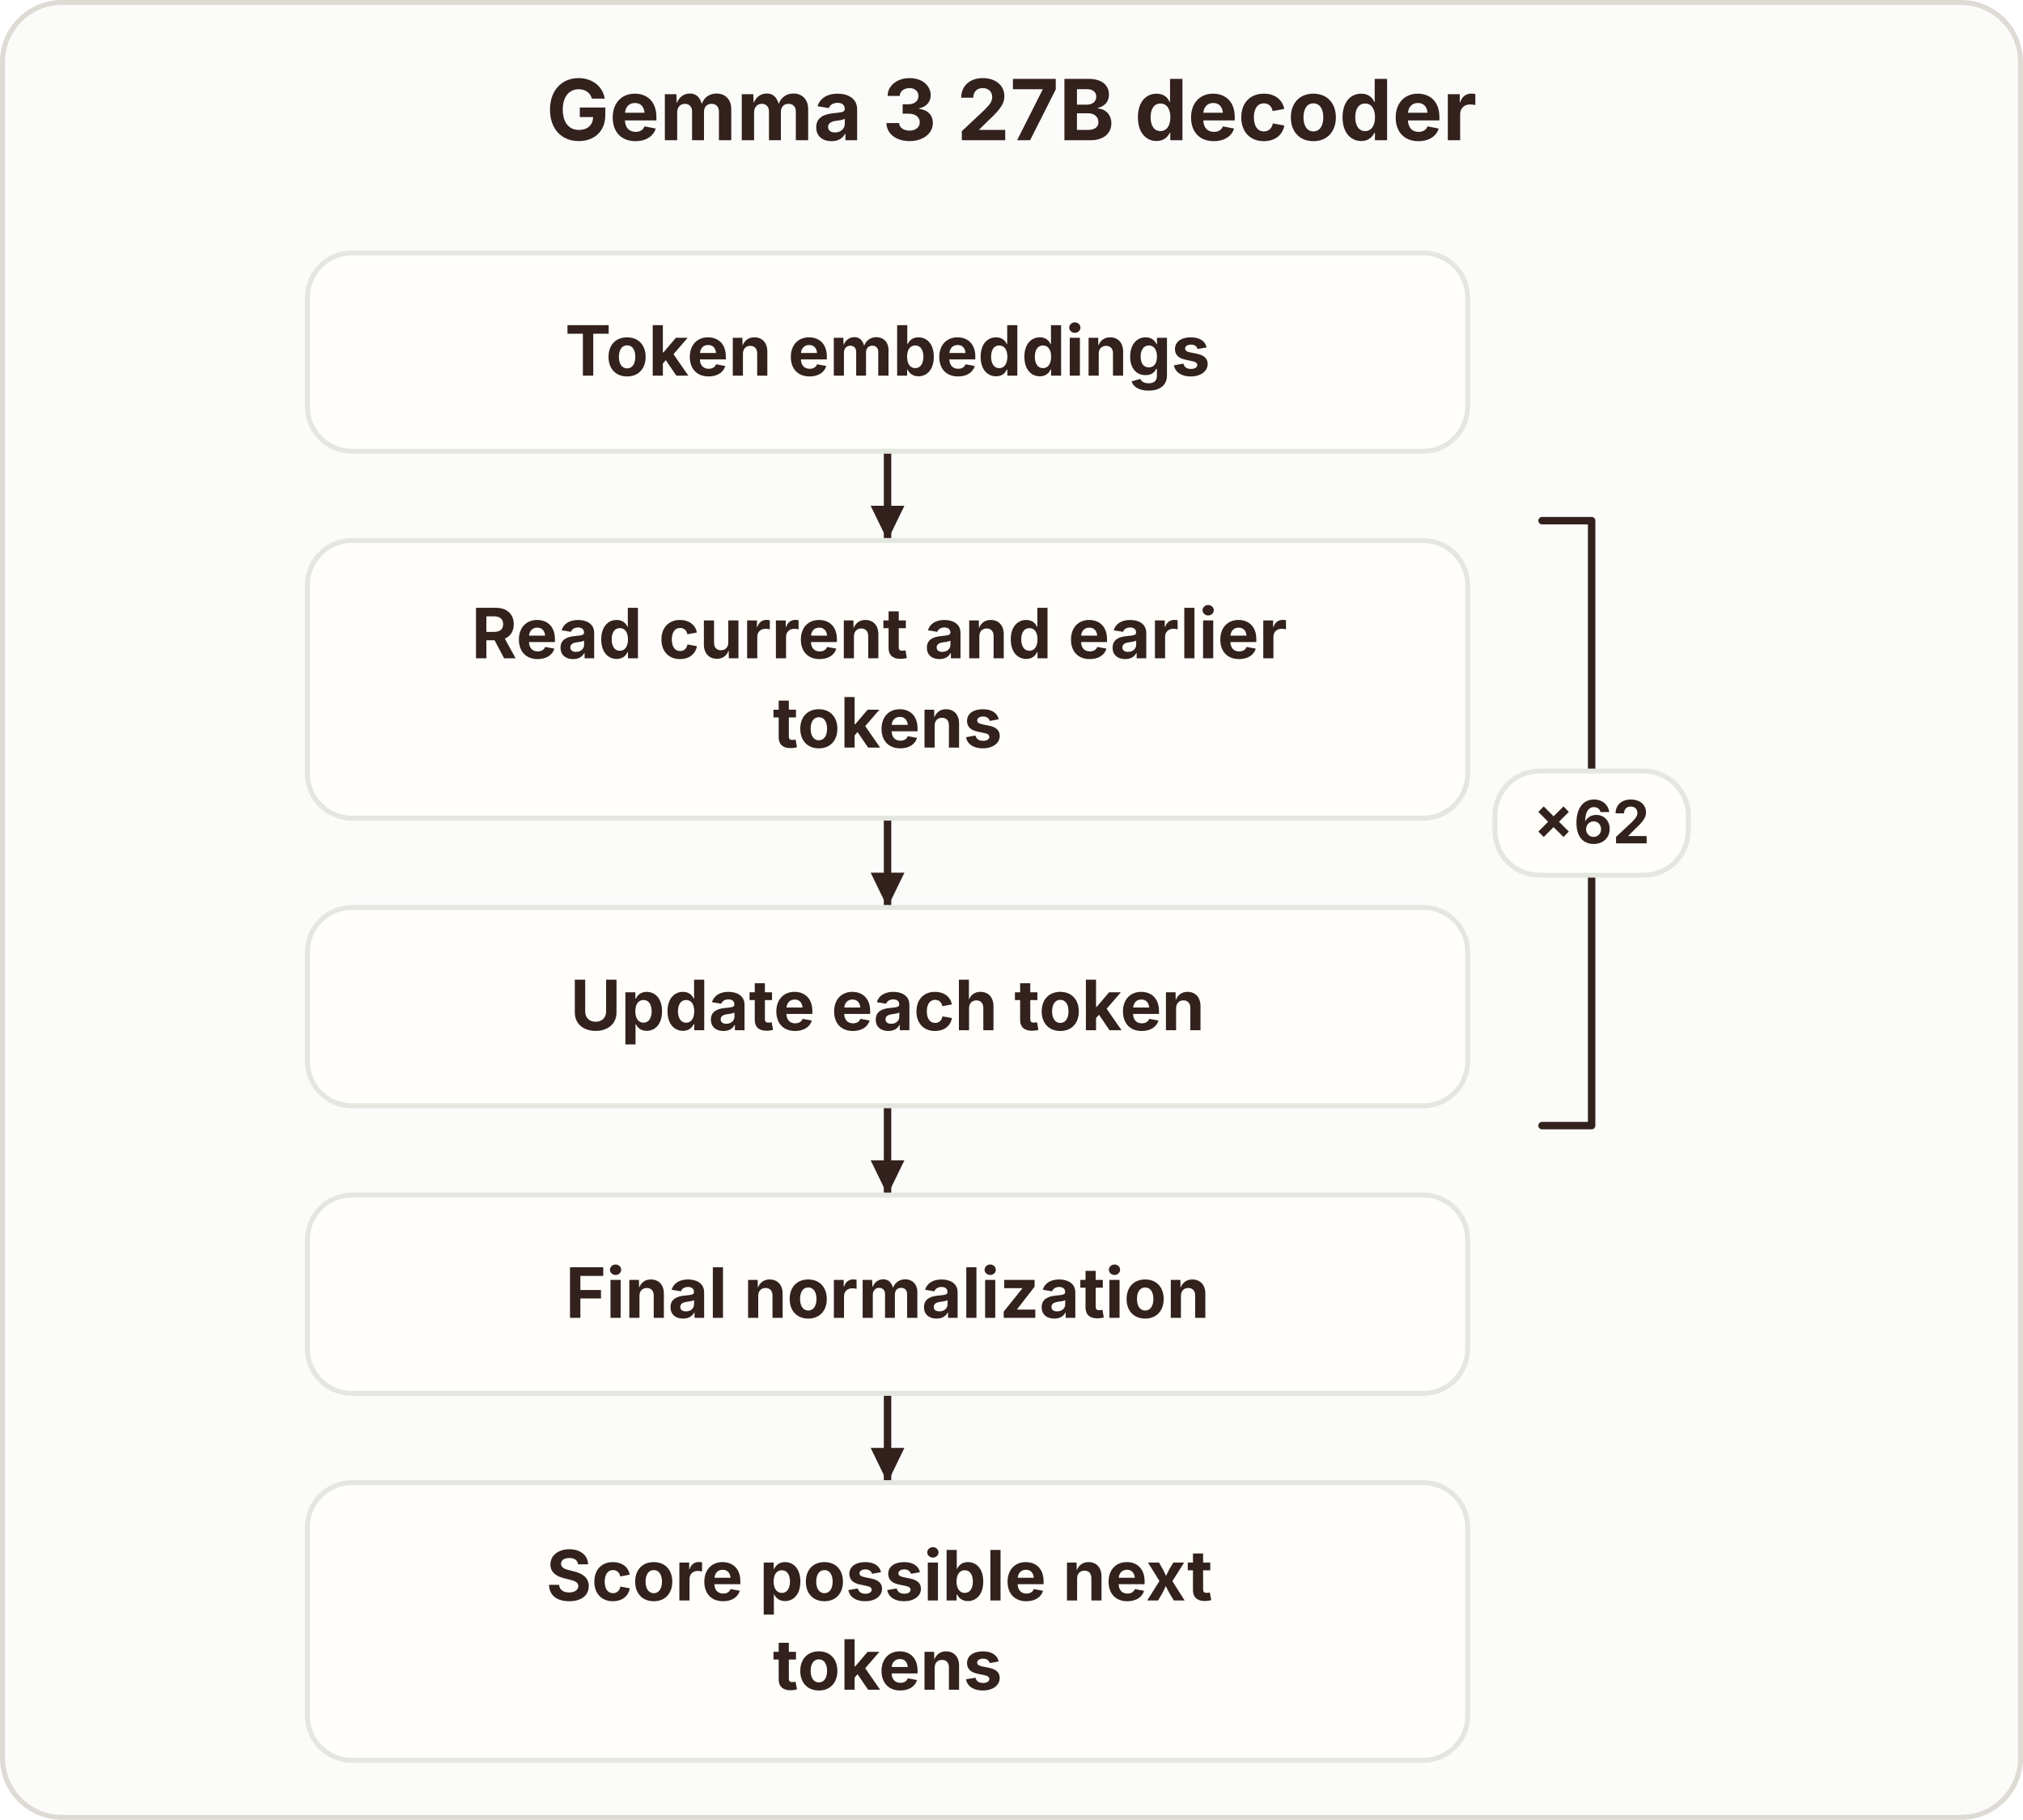
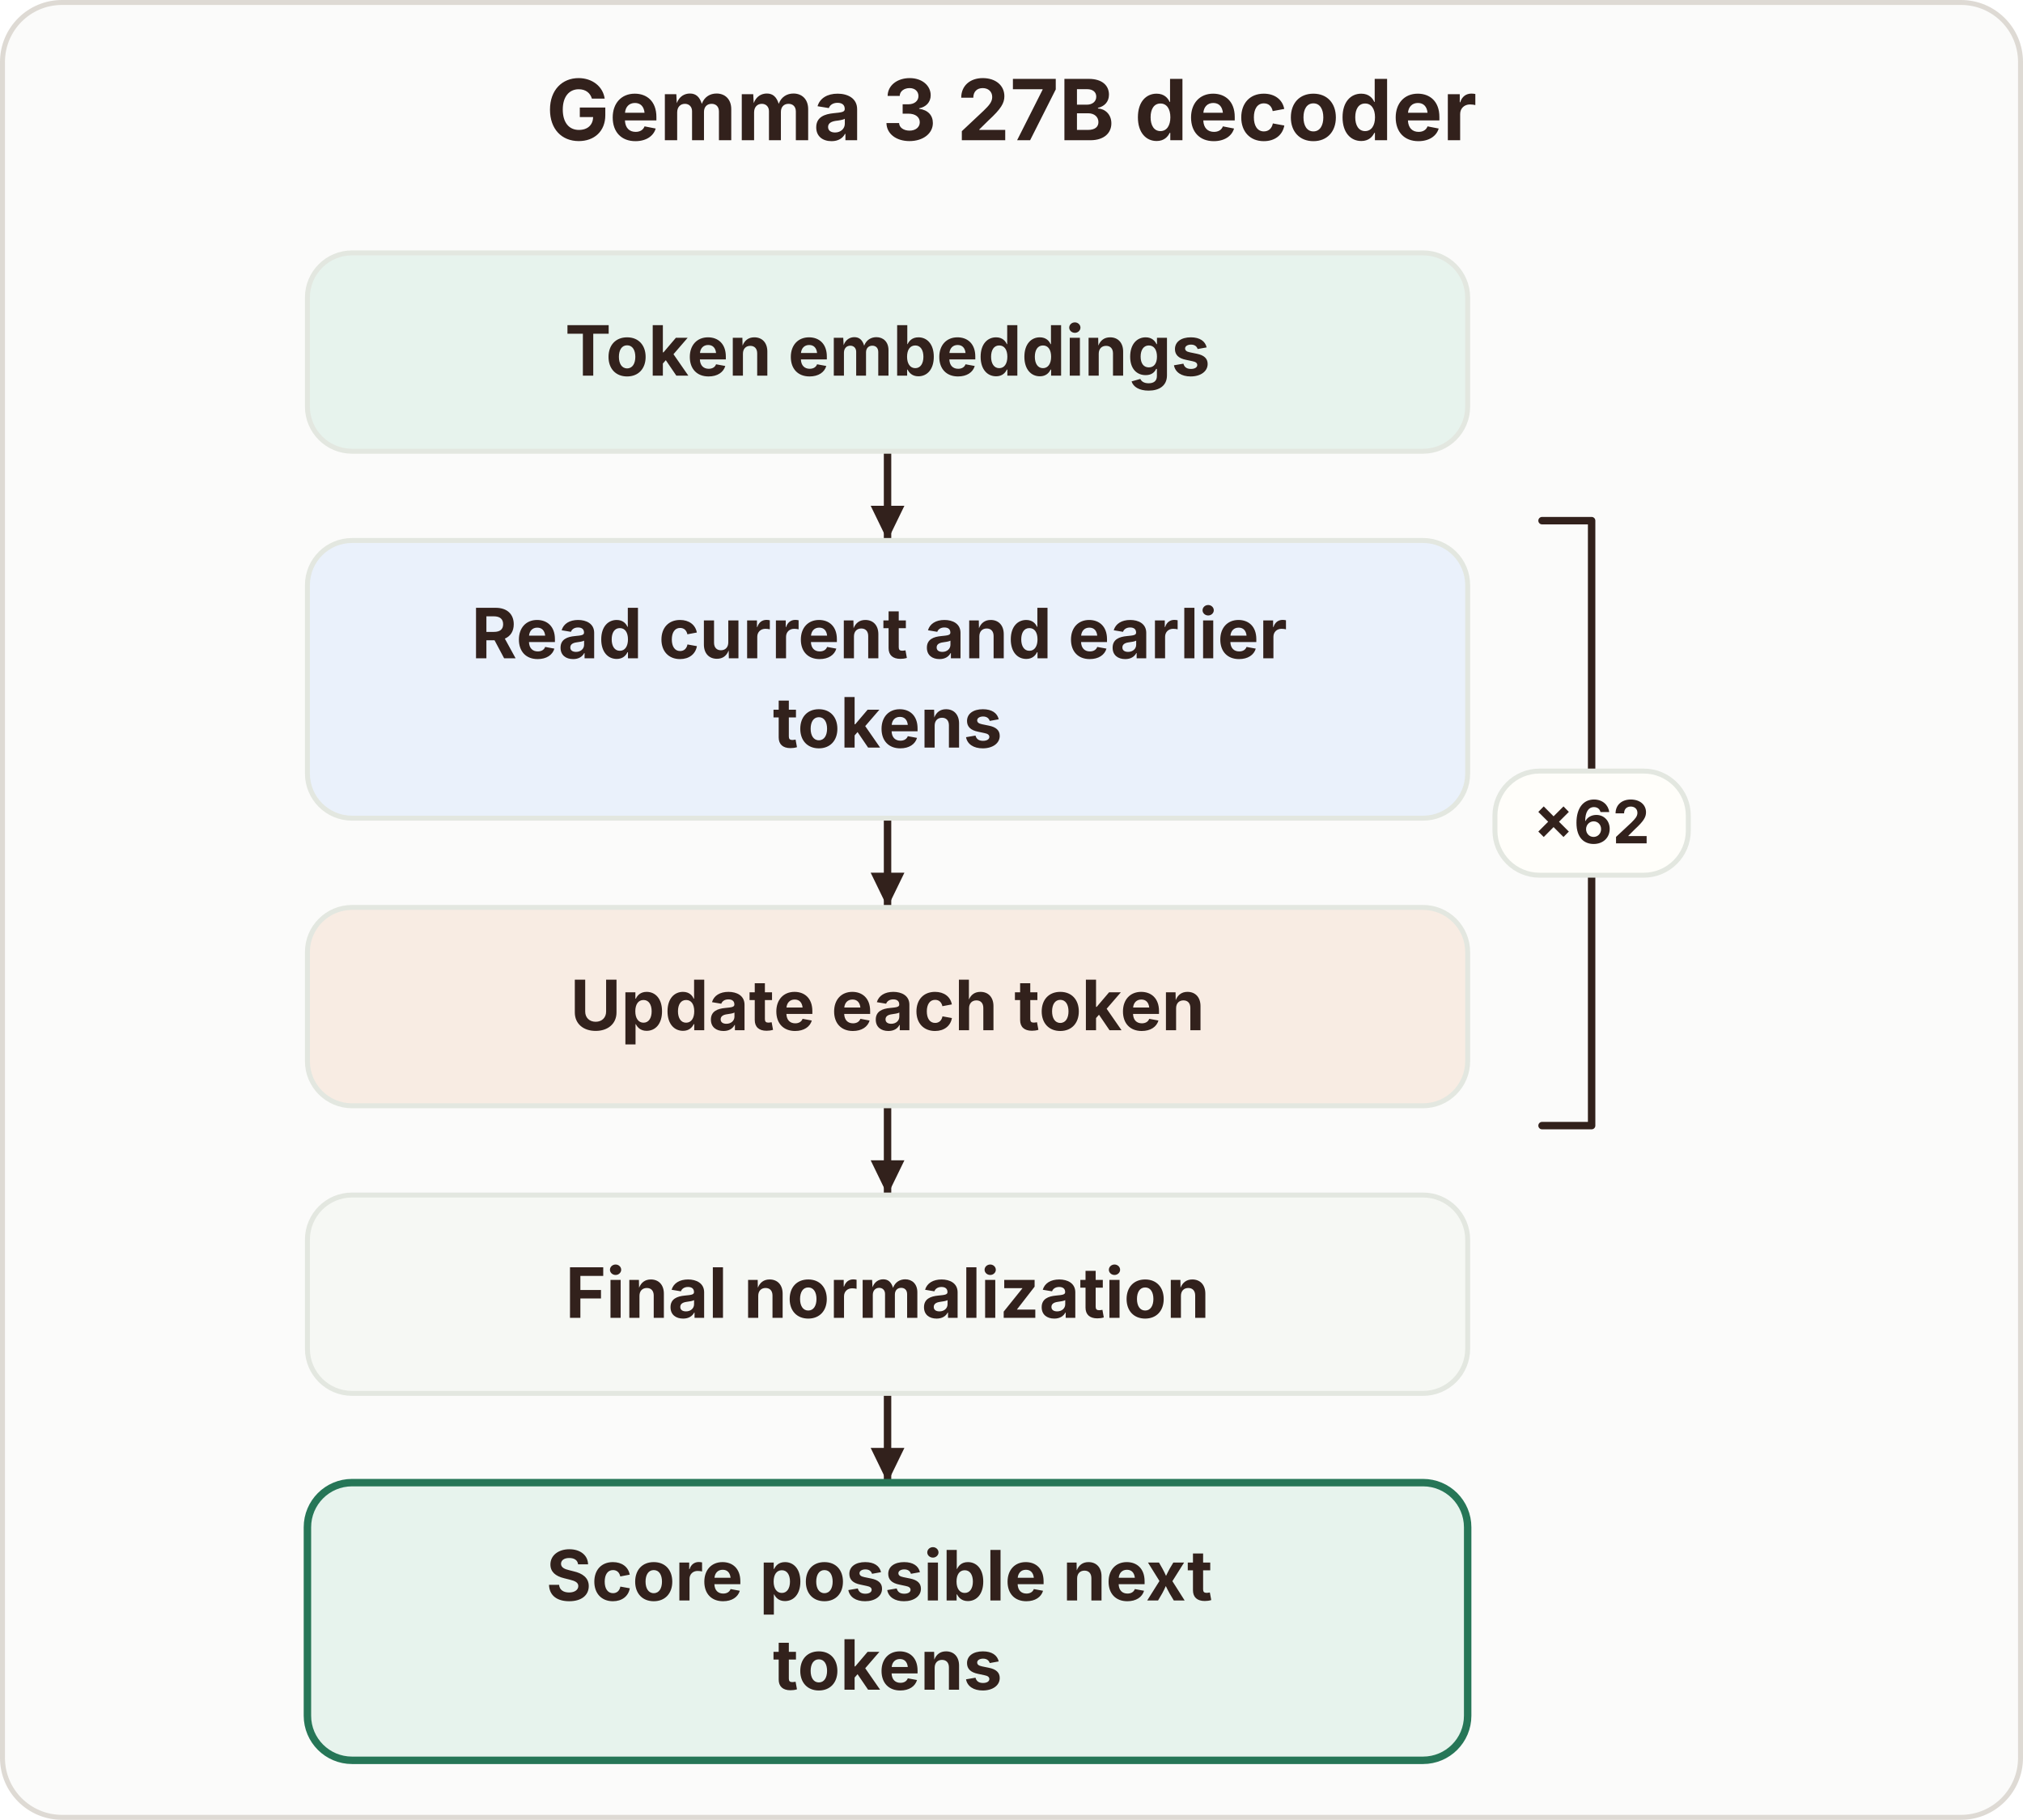
<svg xmlns="http://www.w3.org/2000/svg" width="408" height="367" viewBox="0 0 408 367" role="img" aria-label="Gemma 3 27B decoder Token embeddings → Read current and earlier tokens → Update each token → Final normalization → Score possible next tokens Token embeddings Read current and earlier tokens Repeat Read current and earlier tokens through Update each token 62 times Update each token Final normalization Score possible next tokens" font-family="Inter, Liberation Sans, Arial, sans-serif" style="display:block;max-width:none;margin-inline:auto;--color-ink:#202723;--color-ink-2:#5d675f;--color-line:#e3e7e0;--viz-surface:#fffefa" data-tutor-diagram="block-stack">
  <rect x="0.5" y="0.5" width="407" height="366" rx="12" fill="var(--viz-surface, #fbfbfa)" stroke="var(--color-line, #dedad4)" />
  <text x="204" y="22.5" fill="var(--color-ink, #32211c)" font-size="17" font-weight="700" text-anchor="middle">
    <tspan x="204" y="28.28">Gemma 3 27B decoder</tspan>
  </text>
  <g transform="translate(0 39)">
    <g data-block-stack-group="att:ff">
      <polyline points="311,66 321,66 321,188 311,188" fill="none" stroke="var(--color-ink, #32211c)" stroke-width="1.5" stroke-linecap="round" stroke-linejoin="round" />
      <rect x="301.5" y="116.5" width="39" height="21" rx="9" fill="#fffefa" stroke="#e3e7e0" stroke-width="1" />
      <text x="321" y="127" fill="var(--color-ink, #32211c)" font-size="12" font-weight="700" text-anchor="middle">
        <tspan x="321" y="131.08">×62</tspan>
      </text>
    </g>
    <g>
      <polyline points="179,52 179,70" fill="none" stroke="var(--color-ink, #32211c)" stroke-width="1.5" stroke-linecap="round" stroke-linejoin="round" />
      <polygon points="179,70 175.6,63 182.4,63" fill="var(--color-ink, #32211c)" data-tutor-arrowhead="" />
    </g>
    <g>
      <polyline points="179,126 179,144" fill="none" stroke="var(--color-ink, #32211c)" stroke-width="1.5" stroke-linecap="round" stroke-linejoin="round" />
      <polygon points="179,144 175.6,137 182.4,137" fill="var(--color-ink, #32211c)" data-tutor-arrowhead="" />
    </g>
    <g>
      <polyline points="179,184 179,202" fill="none" stroke="var(--color-ink, #32211c)" stroke-width="1.5" stroke-linecap="round" stroke-linejoin="round" />
      <polygon points="179,202 175.6,195 182.4,195" fill="var(--color-ink, #32211c)" data-tutor-arrowhead="" />
    </g>
    <g>
      <polyline points="179,242 179,260" fill="none" stroke="var(--color-ink, #32211c)" stroke-width="1.5" stroke-linecap="round" stroke-linejoin="round" />
      <polygon points="179,260 175.6,253 182.4,253" fill="var(--color-ink, #32211c)" data-tutor-arrowhead="" />
    </g>
    <g data-block-stack-node="emb">
-       <rect x="62" y="12" width="234" height="40" rx="9" fill="#fffefa" stroke="#e3e7e0" stroke-width="1" />
+       <rect x="62" y="12" width="234" height="40" rx="9" fill="#e7f3ed" stroke="#e3e7e0" stroke-width="1" />
      <text x="179" y="32" fill="var(--color-ink, #32211c)" font-size="14" font-weight="700" text-anchor="middle">
        <tspan x="179" y="36.76">Token embeddings</tspan>
      </text>
    </g>
    <g data-block-stack-node="att">
-       <rect x="62" y="70" width="234" height="56" rx="9" fill="#fffefa" stroke="#e3e7e0" stroke-width="1" />
+       <rect x="62" y="70" width="234" height="56" rx="9" fill="#eaf1fb" stroke="#e3e7e0" stroke-width="1" />
      <text x="179" y="98" fill="var(--color-ink, #32211c)" font-size="14" font-weight="700" text-anchor="middle">
        <tspan x="179" y="93.76">Read current and earlier</tspan>
        <tspan x="179" y="111.76">tokens</tspan>
      </text>
    </g>
    <g data-block-stack-node="ff">
-       <rect x="62" y="144" width="234" height="40" rx="9" fill="#fffefa" stroke="#e3e7e0" stroke-width="1" />
+       <rect x="62" y="144" width="234" height="40" rx="9" fill="#f8ece3" stroke="#e3e7e0" stroke-width="1" />
      <text x="179" y="164" fill="var(--color-ink, #32211c)" font-size="14" font-weight="700" text-anchor="middle">
        <tspan x="179" y="168.76">Update each token</tspan>
      </text>
    </g>
    <g data-block-stack-node="norm">
-       <rect x="62" y="202" width="234" height="40" rx="9" fill="#fffefa" stroke="#e3e7e0" stroke-width="1" />
+       <rect x="62" y="202" width="234" height="40" rx="9" fill="#f6f8f4" stroke="#e3e7e0" stroke-width="1" />
      <text x="179" y="222" fill="var(--color-ink, #32211c)" font-size="14" font-weight="700" text-anchor="middle">
        <tspan x="179" y="226.76">Final normalization</tspan>
      </text>
    </g>
    <g data-block-stack-node="out">
-       <rect x="62" y="260" width="234" height="56" rx="9" fill="#fffefa" stroke="#e3e7e0" stroke-width="1" />
+       <rect x="62" y="260" width="234" height="56" rx="9" fill="#e7f3ed" stroke="#267657" stroke-width="1.5" />
      <text x="179" y="288" fill="var(--color-ink, #32211c)" font-size="14" font-weight="700" text-anchor="middle">
        <tspan x="179" y="283.76">Score possible next</tspan>
        <tspan x="179" y="301.76">tokens</tspan>
      </text>
    </g>
  </g>
</svg>
